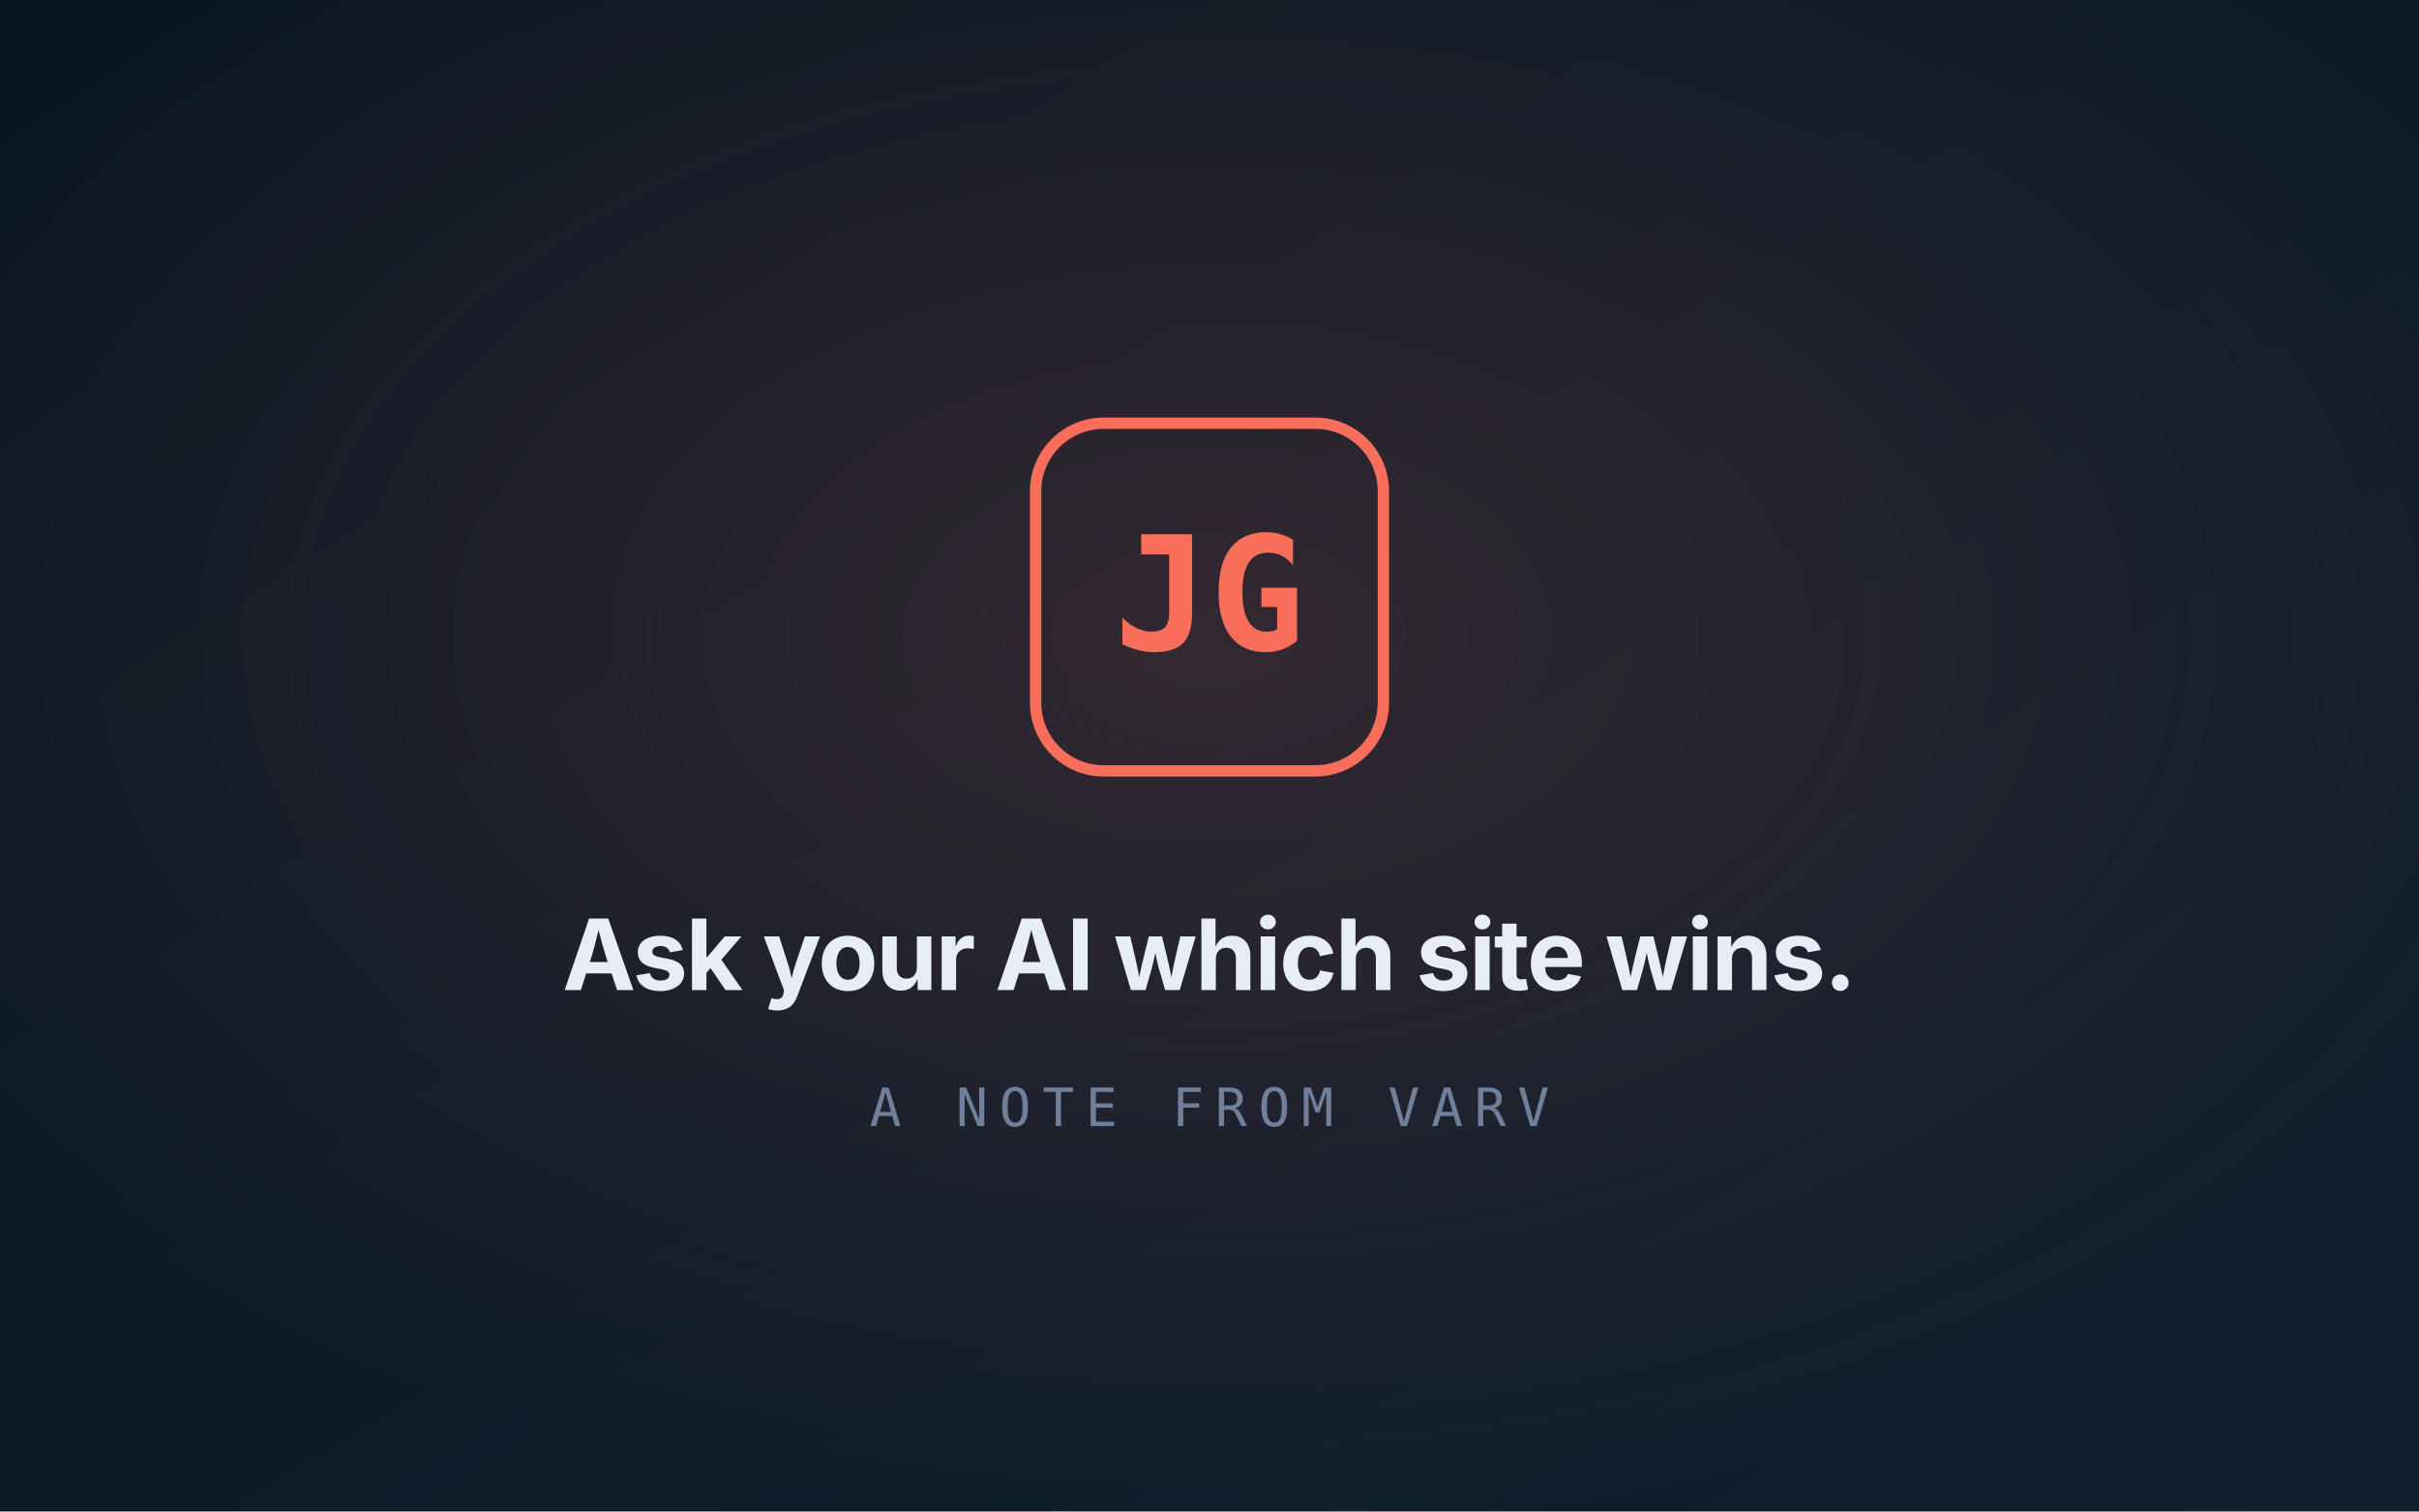
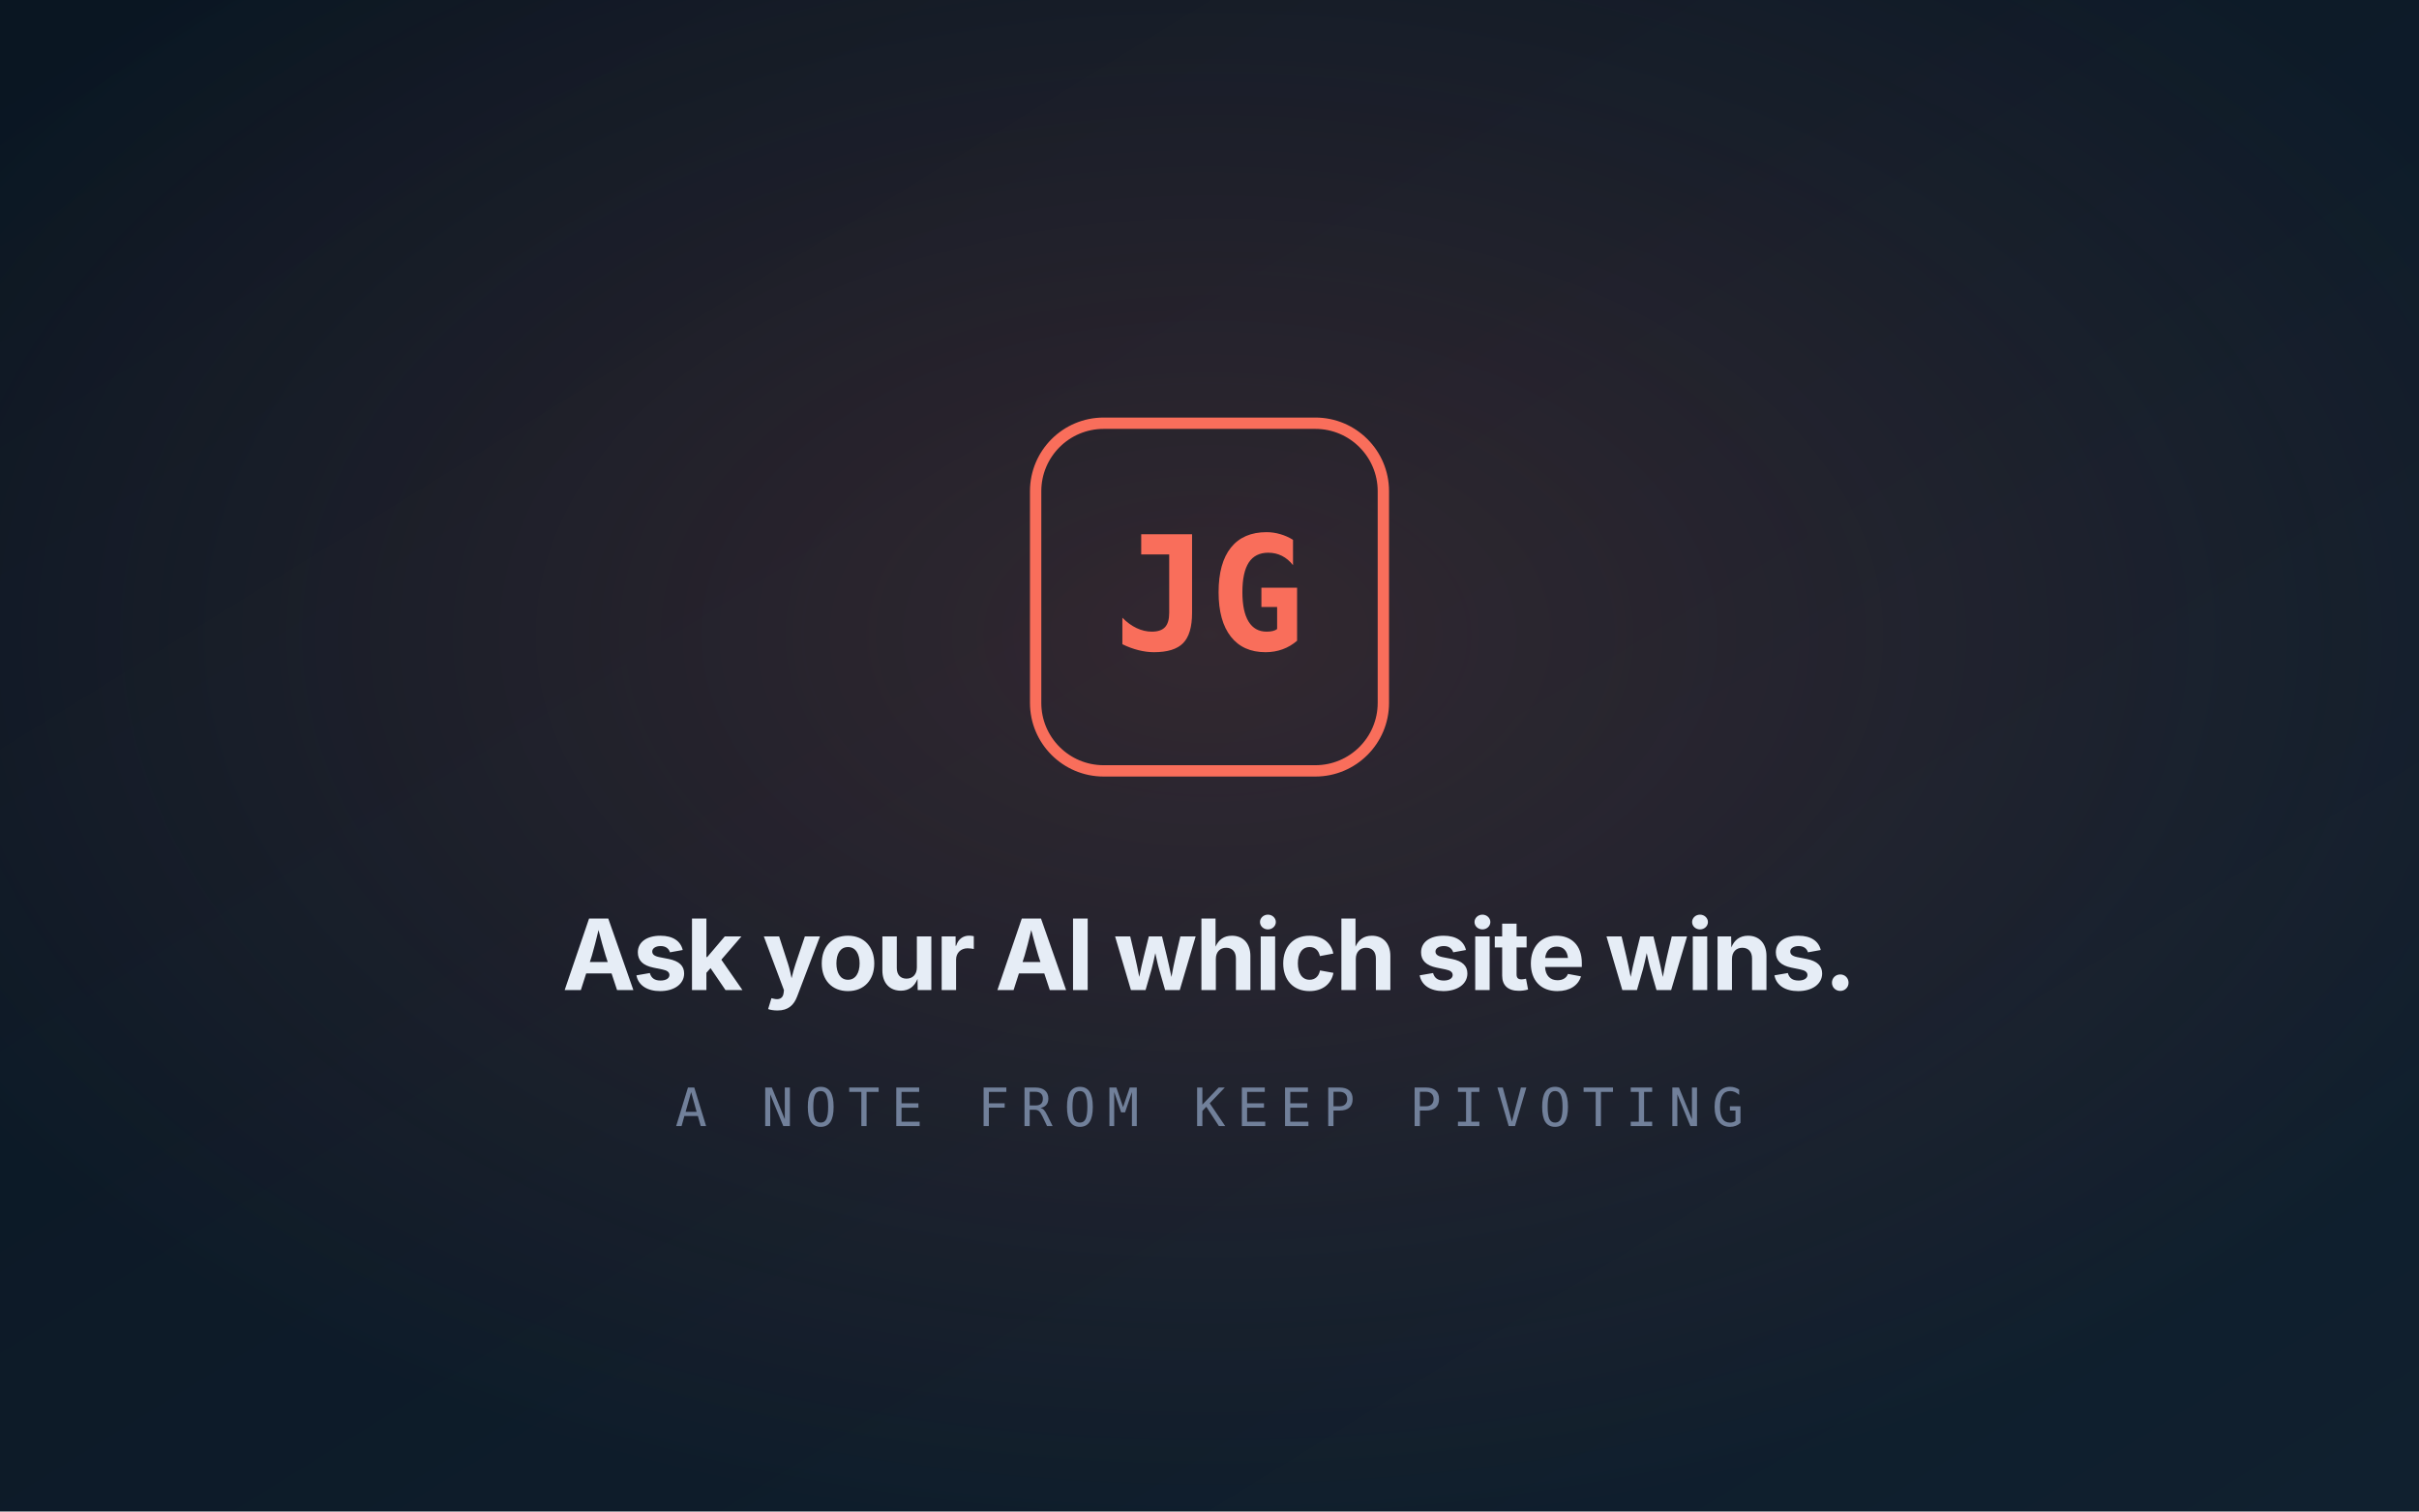
- <svg xmlns="http://www.w3.org/2000/svg" viewBox="0 0 640 400" width="640" height="400" role="img" aria-label="A note from varv">
+ <svg xmlns="http://www.w3.org/2000/svg" viewBox="0 0 640 400" width="640" height="400" role="img" aria-label="A note from Keep Pivoting">
  <defs>
    <linearGradient id="bg" x1="0" y1="0" x2="1" y2="1">
      <stop offset="0" stop-color="#0a1622" />
      <stop offset="1" stop-color="#10202f" />
    </linearGradient>
    <radialGradient id="glow" cx="0.5" cy="0.42" r="0.6">
      <stop offset="0" stop-color="#f96e5b" stop-opacity="0.16" />
      <stop offset="1" stop-color="#f96e5b" stop-opacity="0" />
    </radialGradient>
  </defs>
  <rect width="640" height="400" fill="url(#bg)" />
  <rect width="640" height="400" fill="url(#glow)" />
  <g transform="translate(320 158)">
    <rect x="-46" y="-46" width="92" height="92" rx="18" fill="none" stroke="#f96e5b" stroke-width="3" />
    <text x="0" y="14" font-family="ui-monospace, Menlo, monospace" font-size="42" font-weight="700" fill="#f96e5b" text-anchor="middle">JG</text>
  </g>
  <text x="320" y="262" font-family="Inter, -apple-system, Segoe UI, sans-serif" font-size="26" font-weight="700" fill="#e6edf6" text-anchor="middle" letter-spacing="-0.5">Ask your AI which site wins.</text>
-   <text x="320" y="298" font-family="ui-monospace, Menlo, monospace" font-size="14" letter-spacing="3" fill="#71809a" text-anchor="middle">A NOTE FROM VARV</text>
+   <text x="320" y="298" font-family="ui-monospace, Menlo, monospace" font-size="14" letter-spacing="3" fill="#71809a" text-anchor="middle">A NOTE FROM KEEP PIVOTING</text>
</svg>
